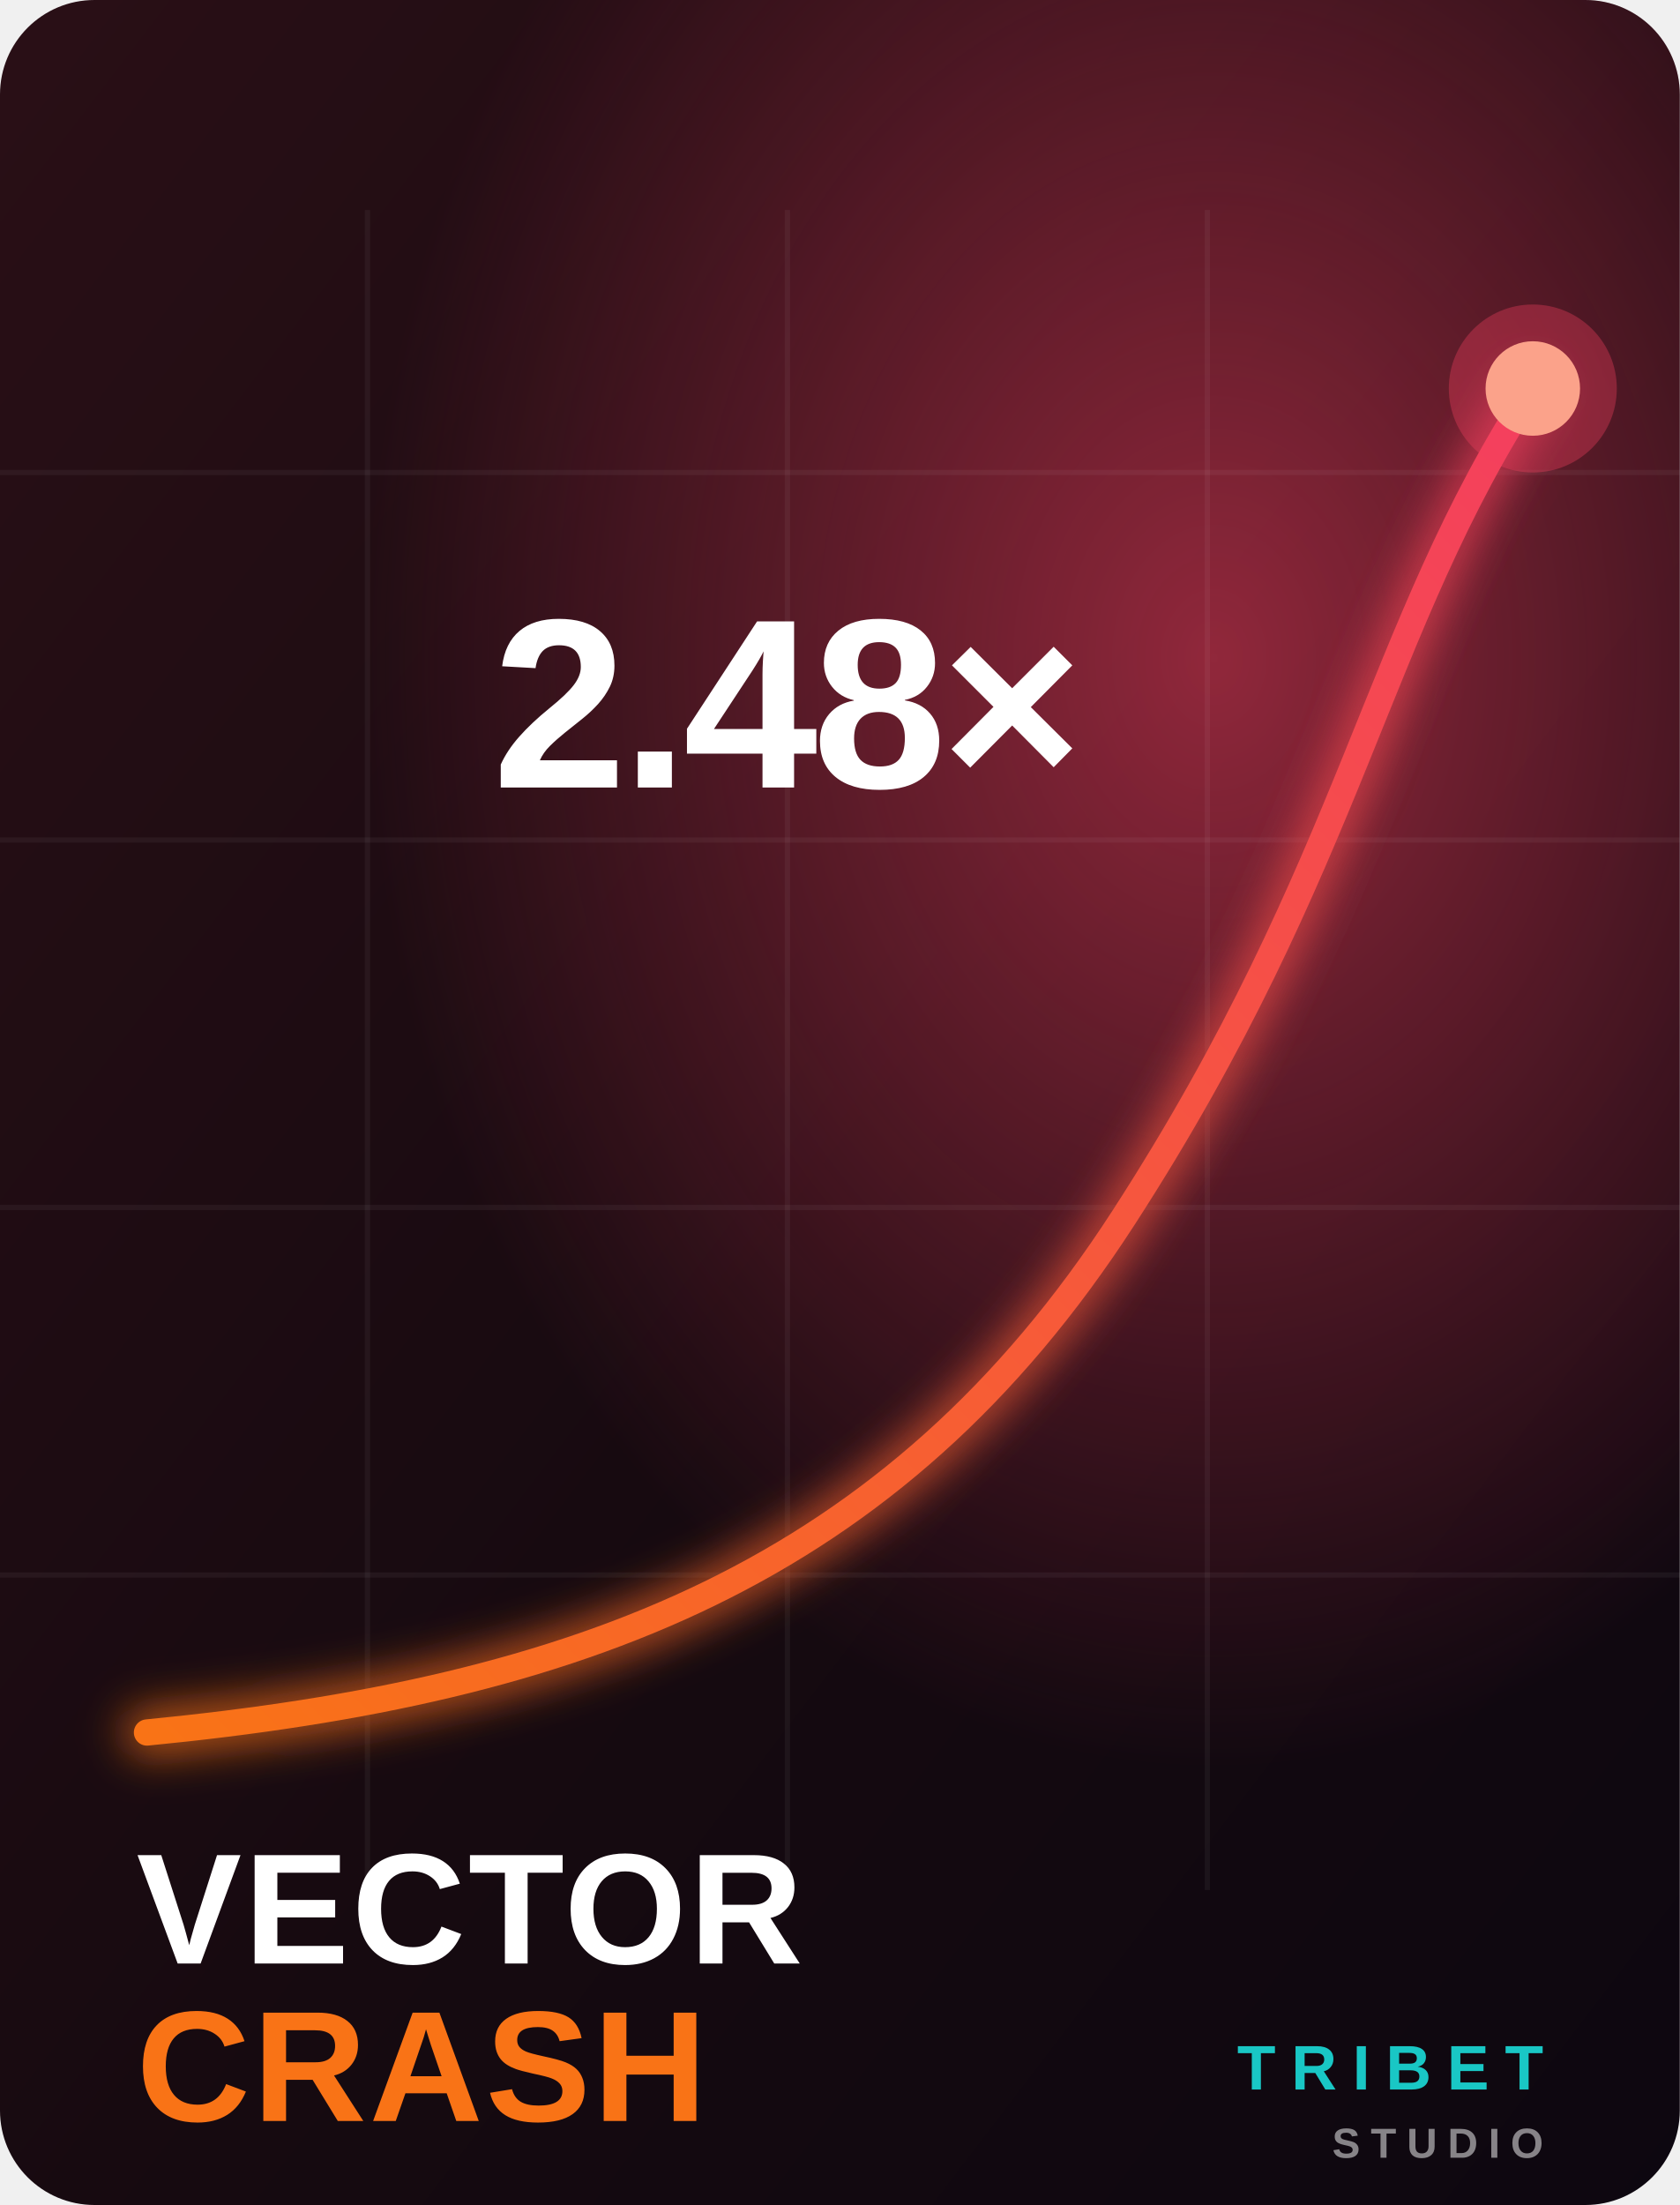
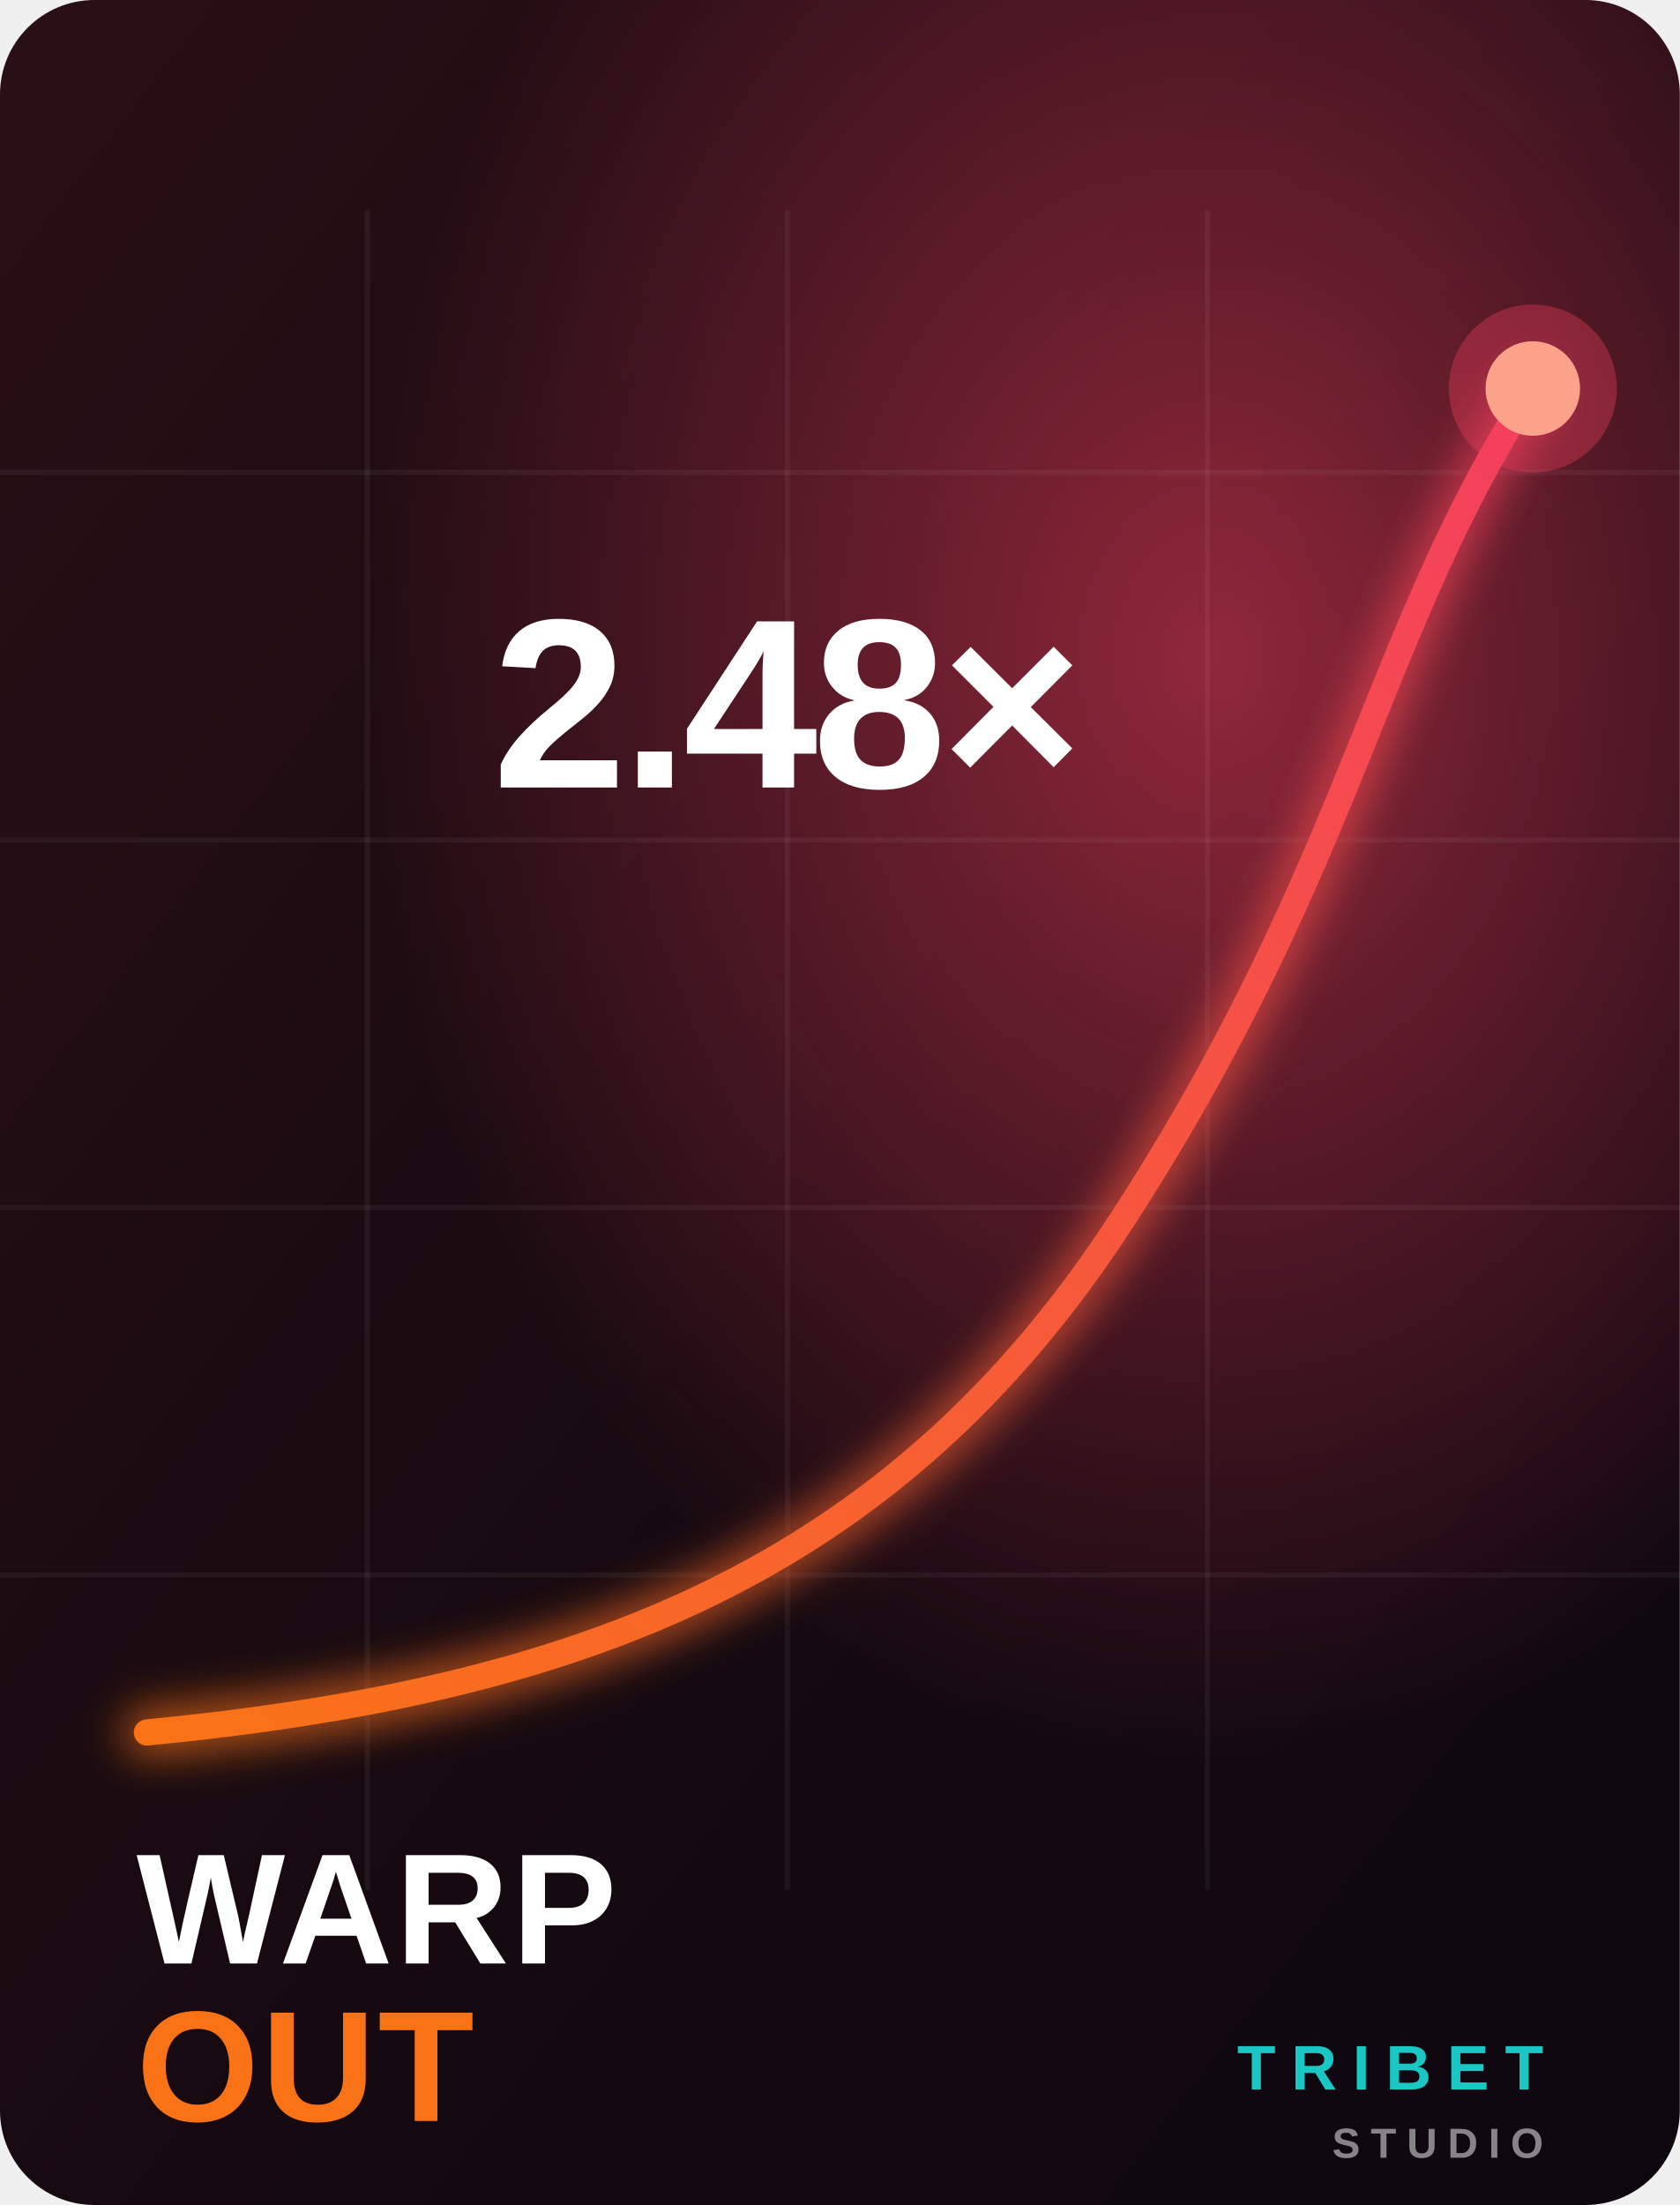
- <svg xmlns="http://www.w3.org/2000/svg" viewBox="0 0 320 420" width="320" height="420" role="img" aria-label="Vector Crash">
+ <svg xmlns="http://www.w3.org/2000/svg" viewBox="0 0 320 420" width="320" height="420" role="img" aria-label="Warpout">
  <defs>
    <linearGradient id="crBg" x1="0" y1="0" x2="1" y2="1">
      <stop offset="0" stop-color="#2a0f16" />
      <stop offset="0.55" stop-color="#160a10" />
      <stop offset="1" stop-color="#0d0710" />
    </linearGradient>
    <linearGradient id="crLine" x1="0" y1="1" x2="1" y2="0">
      <stop offset="0" stop-color="#f97316" />
      <stop offset="1" stop-color="#f43f5e" />
    </linearGradient>
    <radialGradient id="crGlow" cx="0.72" cy="0.3" r="0.5">
      <stop offset="0" stop-color="#f43f5e" stop-opacity="0.55" />
      <stop offset="1" stop-color="#f43f5e" stop-opacity="0" />
    </radialGradient>
    <filter id="crBlur" x="-30%" y="-30%" width="160%" height="160%">
      <feGaussianBlur stdDeviation="4" />
    </filter>
  </defs>
  <rect width="320" height="420" rx="18" fill="url(#crBg)" />
  <rect width="320" height="420" rx="18" fill="url(#crGlow)" />
  <g stroke="#ffffff" stroke-opacity="0.05" stroke-width="1">
    <path d="M0 90 H320 M0 160 H320 M0 230 H320 M0 300 H320" />
    <path d="M70 40 V360 M150 40 V360 M230 40 V360" />
  </g>
  <path d="M28 330 C 110 322, 170 300, 214 232 S 262 120, 292 74" fill="none" stroke="url(#crLine)" stroke-width="9" stroke-linecap="round" filter="url(#crBlur)" opacity="0.7" />
  <path d="M28 330 C 110 322, 170 300, 214 232 S 262 120, 292 74" fill="none" stroke="url(#crLine)" stroke-width="5" stroke-linecap="round" />
  <circle cx="292" cy="74" r="9" fill="#ffd7a1" />
  <circle cx="292" cy="74" r="16" fill="#f43f5e" fill-opacity="0.35" />
  <text x="150" y="150" font-family="Arial, Helvetica, sans-serif" font-size="46" font-weight="800" fill="#ffffff" text-anchor="middle" letter-spacing="-1">2.48×</text>
-   <text x="26" y="374" font-family="Arial, Helvetica, sans-serif" font-size="30" font-weight="800" fill="#ffffff" letter-spacing="0.5">VECTOR</text>
-   <text x="26" y="404" font-family="Arial, Helvetica, sans-serif" font-size="30" font-weight="800" fill="#f97316" letter-spacing="0.5">CRASH</text>
+   <text x="26" y="374" font-family="Arial, Helvetica, sans-serif" font-size="30" font-weight="800" fill="#ffffff" letter-spacing="0.5">WARP</text>
+   <text x="26" y="404" font-family="Arial, Helvetica, sans-serif" font-size="30" font-weight="800" fill="#f97316" letter-spacing="0.5">OUT</text>
  <g transform="translate(294,398)" text-anchor="end">
    <text font-family="Arial, Helvetica, sans-serif" font-size="12" font-weight="700" fill="#19C7C5" letter-spacing="3">TRIBET</text>
    <text y="13" font-family="Arial, Helvetica, sans-serif" font-size="8" font-weight="600" fill="#ffffff" fill-opacity="0.5" letter-spacing="2">STUDIO</text>
  </g>
</svg>
